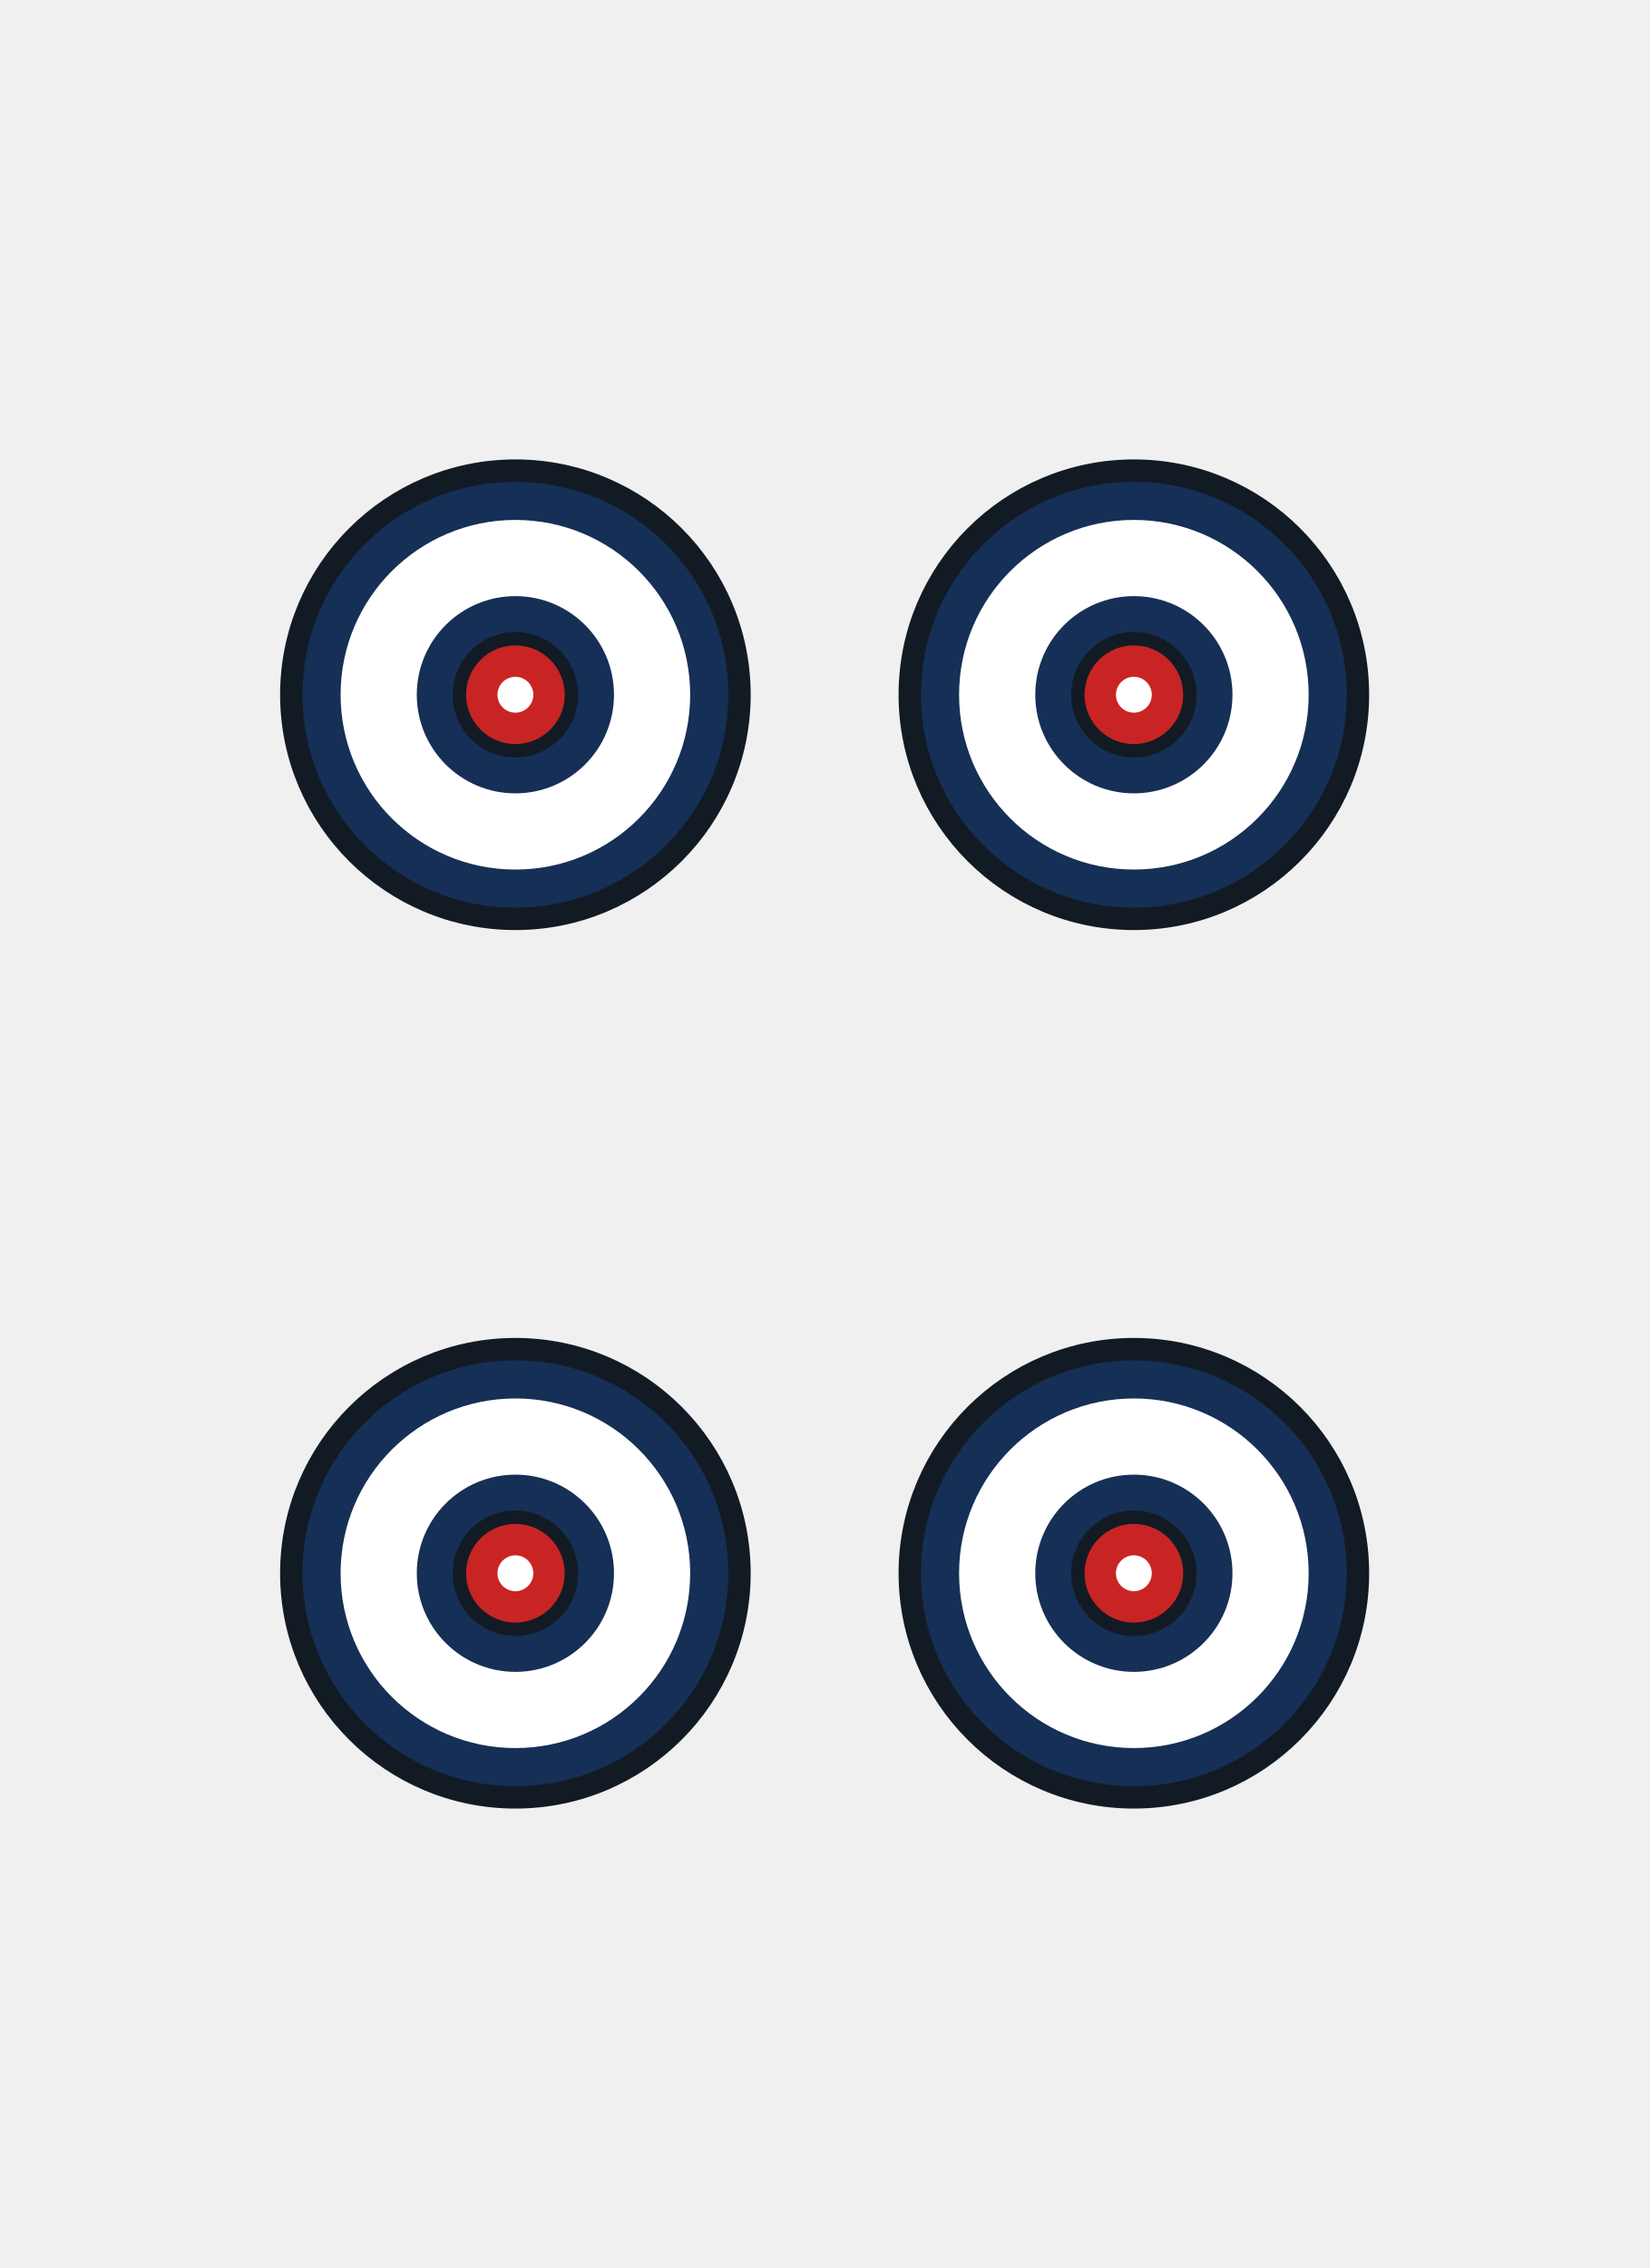
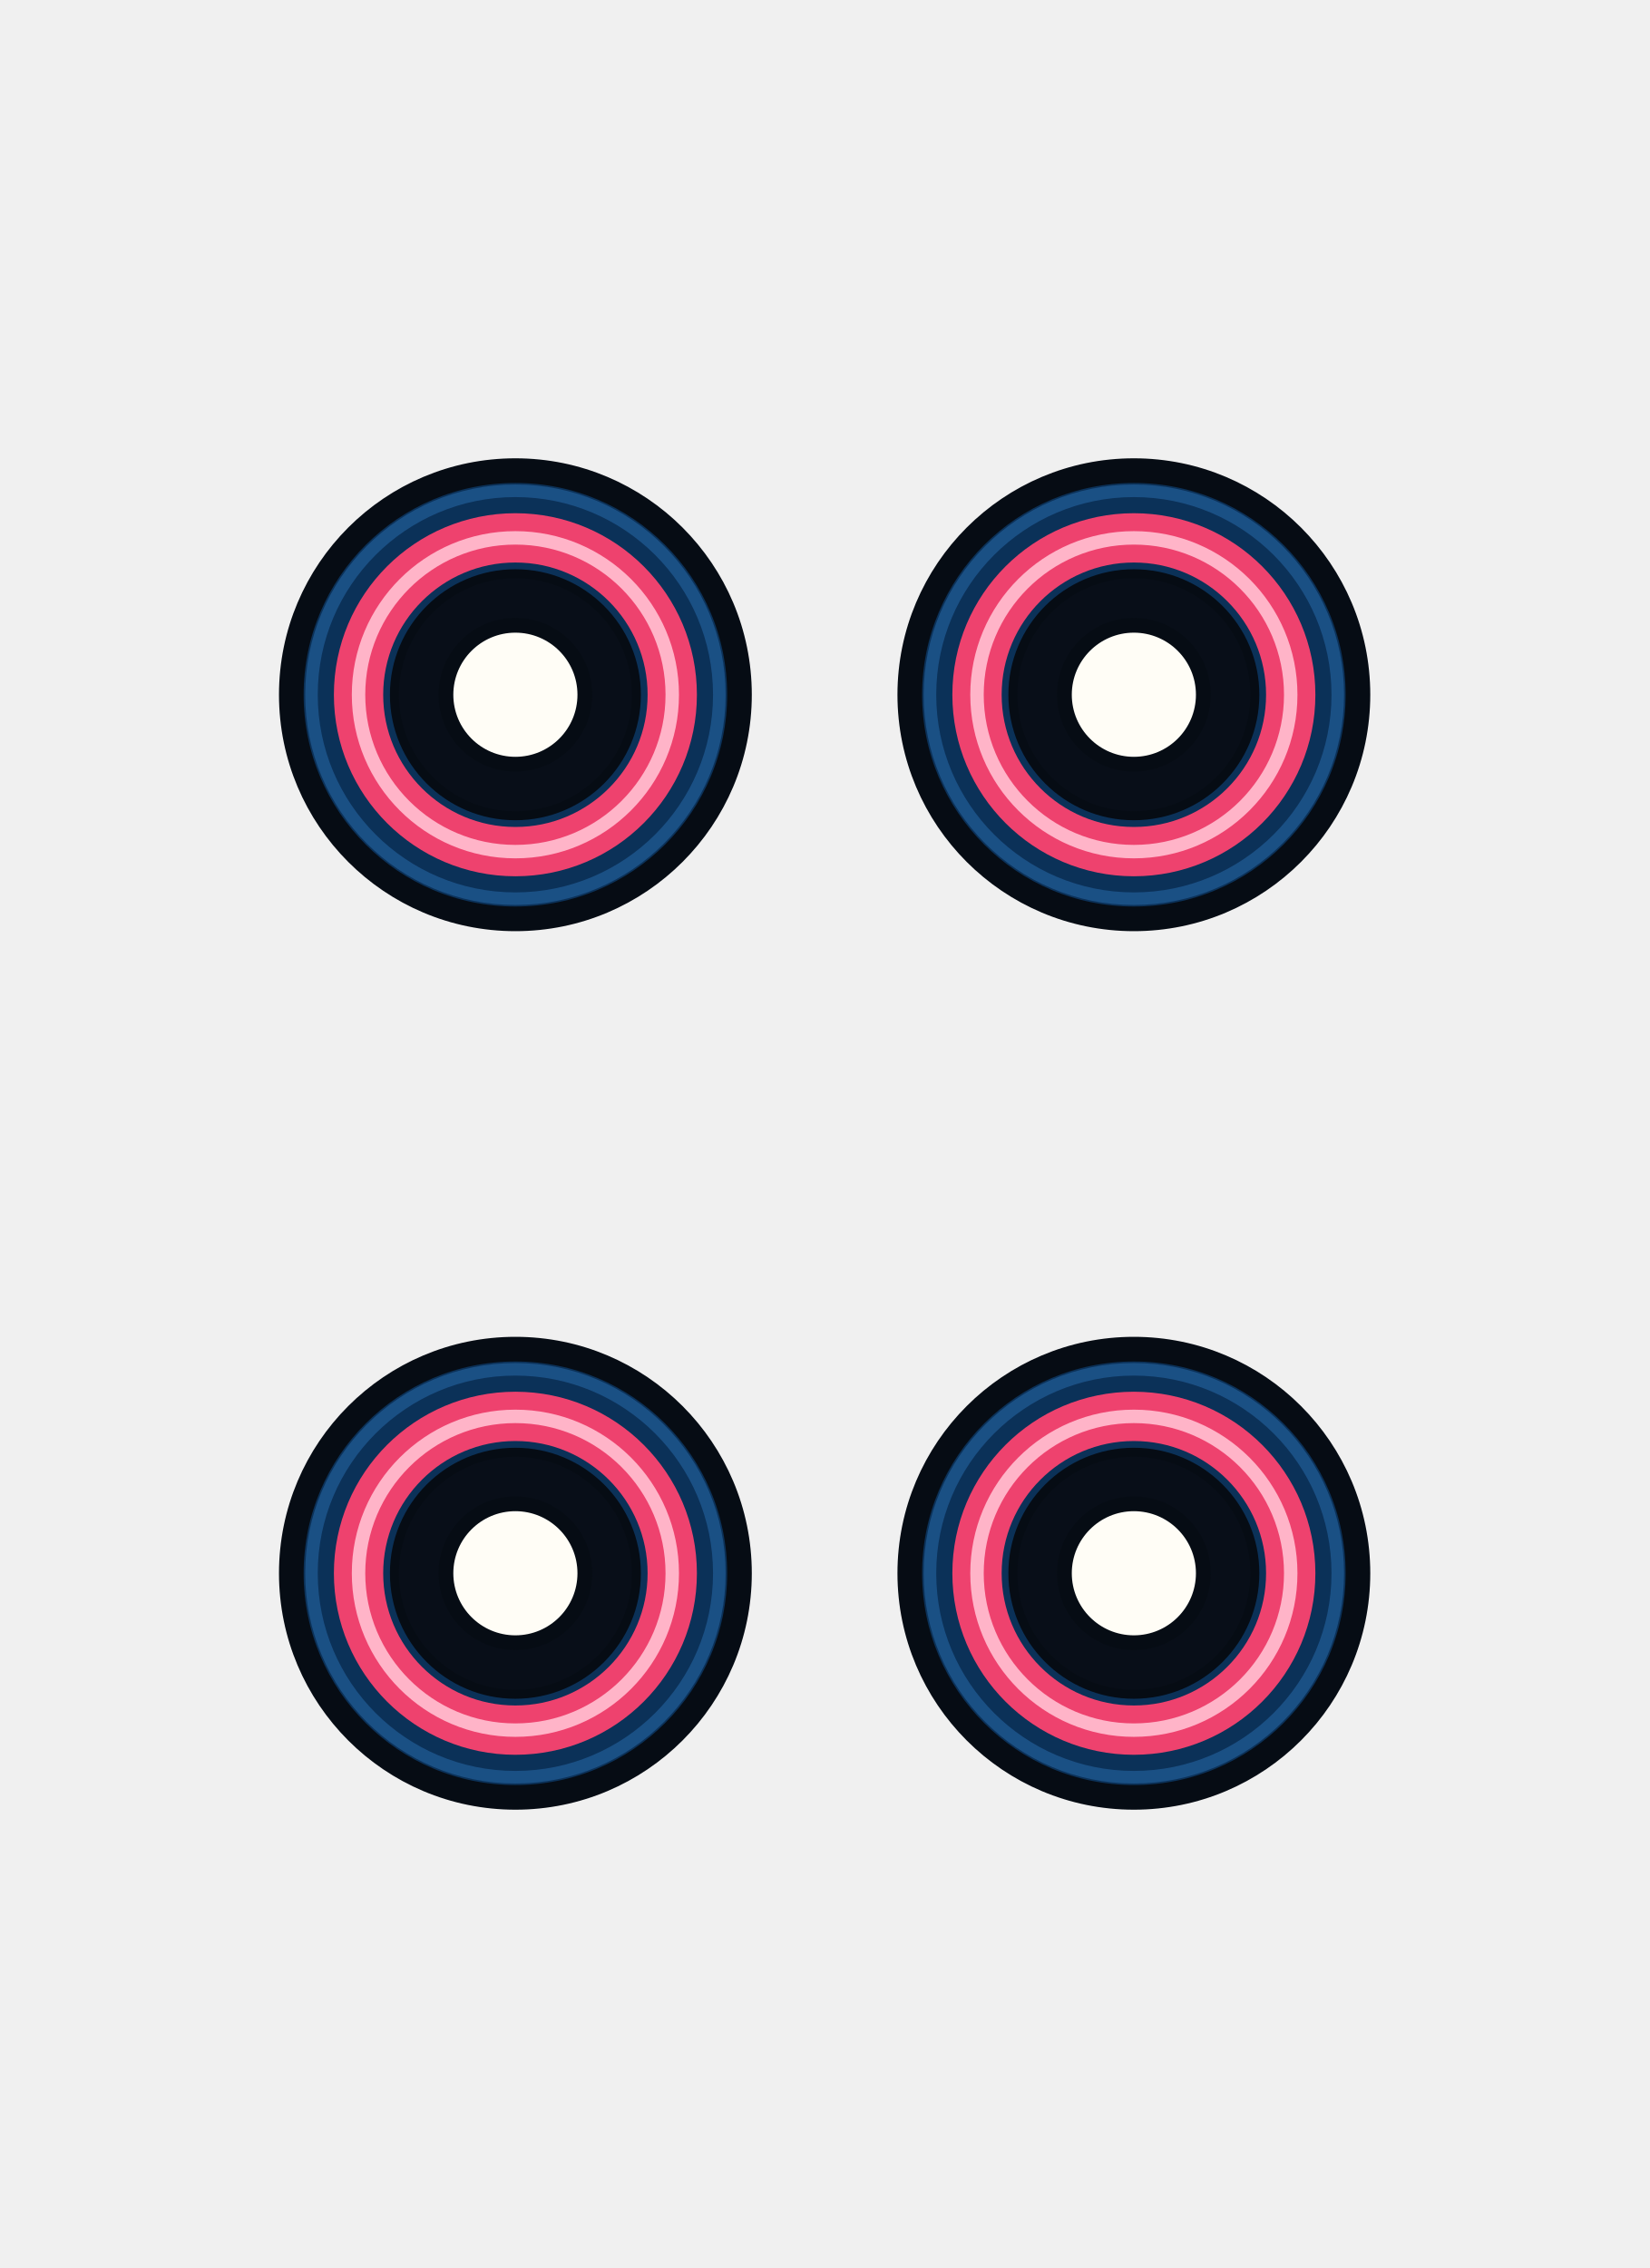
<svg xmlns="http://www.w3.org/2000/svg" width="368" height="506" viewBox="0 0 368 506">
  <g stroke-linecap="round" stroke-linejoin="round">
    <g>
-       <circle cx="115.0" cy="155.0" r="50.0" fill="#162f56" stroke="#121b24" stroke-width="5.0" />
-       <circle cx="115.0" cy="155.0" r="39.0" fill="#ffffff" />
-       <circle cx="115.0" cy="155.0" r="22.0" fill="#162f56" />
-       <circle cx="115.0" cy="155.0" r="12.5" fill="#c92424" stroke="#121b24" stroke-width="3.0" />
-       <circle cx="115.0" cy="155.0" r="4.0" fill="#ffffff" />
+       <circle cx="115.0" cy="155.0" r="50.0" fill="#0b3158" stroke="#060c14" stroke-width="5.5" />
+       <circle cx="115.0" cy="155.0" r="45.5" fill="none" stroke="#2564a2" stroke-width="2.8" opacity="0.6" />
+       <circle cx="115.0" cy="155.0" r="35.0" fill="none" stroke="#ee426e" stroke-width="11.0" />
+       <circle cx="115.0" cy="155.0" r="35.0" fill="none" stroke="#ffb4c8" stroke-width="3.0" />
+       <circle cx="115.0" cy="155.0" r="27.0" fill="#080e18" stroke="#060c14" stroke-width="2.0" />
+       <circle cx="115.0" cy="155.0" r="15.5" fill="#fffdf6" stroke="#060c14" stroke-width="3.3" />
    </g>
    <g>
-       <circle cx="253.0" cy="155.0" r="50.0" fill="#162f56" stroke="#121b24" stroke-width="5.0" />
-       <circle cx="253.0" cy="155.0" r="39.0" fill="#ffffff" />
-       <circle cx="253.0" cy="155.0" r="22.0" fill="#162f56" />
-       <circle cx="253.0" cy="155.0" r="12.5" fill="#c92424" stroke="#121b24" stroke-width="3.0" />
-       <circle cx="253.0" cy="155.0" r="4.0" fill="#ffffff" />
+       <circle cx="253.0" cy="155.0" r="50.0" fill="#0b3158" stroke="#060c14" stroke-width="5.5" />
+       <circle cx="253.0" cy="155.0" r="45.5" fill="none" stroke="#2564a2" stroke-width="2.8" opacity="0.6" />
+       <circle cx="253.0" cy="155.0" r="35.0" fill="none" stroke="#ee426e" stroke-width="11.0" />
+       <circle cx="253.0" cy="155.0" r="35.0" fill="none" stroke="#ffb4c8" stroke-width="3.0" />
+       <circle cx="253.0" cy="155.0" r="27.0" fill="#080e18" stroke="#060c14" stroke-width="2.0" />
+       <circle cx="253.0" cy="155.0" r="15.5" fill="#fffdf6" stroke="#060c14" stroke-width="3.3" />
    </g>
    <g>
-       <circle cx="115.0" cy="351.0" r="50.0" fill="#162f56" stroke="#121b24" stroke-width="5.0" />
-       <circle cx="115.0" cy="351.0" r="39.0" fill="#ffffff" />
-       <circle cx="115.0" cy="351.0" r="22.0" fill="#162f56" />
-       <circle cx="115.0" cy="351.0" r="12.5" fill="#c92424" stroke="#121b24" stroke-width="3.0" />
-       <circle cx="115.0" cy="351.0" r="4.0" fill="#ffffff" />
+       <circle cx="115.0" cy="351.0" r="50.0" fill="#0b3158" stroke="#060c14" stroke-width="5.5" />
+       <circle cx="115.0" cy="351.0" r="45.5" fill="none" stroke="#2564a2" stroke-width="2.8" opacity="0.6" />
+       <circle cx="115.0" cy="351.0" r="35.0" fill="none" stroke="#ee426e" stroke-width="11.0" />
+       <circle cx="115.0" cy="351.0" r="35.0" fill="none" stroke="#ffb4c8" stroke-width="3.0" />
+       <circle cx="115.0" cy="351.0" r="27.0" fill="#080e18" stroke="#060c14" stroke-width="2.0" />
+       <circle cx="115.0" cy="351.0" r="15.5" fill="#fffdf6" stroke="#060c14" stroke-width="3.3" />
    </g>
    <g>
-       <circle cx="253.0" cy="351.0" r="50.0" fill="#162f56" stroke="#121b24" stroke-width="5.0" />
-       <circle cx="253.0" cy="351.0" r="39.0" fill="#ffffff" />
-       <circle cx="253.0" cy="351.0" r="22.0" fill="#162f56" />
-       <circle cx="253.0" cy="351.0" r="12.5" fill="#c92424" stroke="#121b24" stroke-width="3.0" />
-       <circle cx="253.0" cy="351.0" r="4.0" fill="#ffffff" />
+       <circle cx="253.0" cy="351.0" r="50.0" fill="#0b3158" stroke="#060c14" stroke-width="5.5" />
+       <circle cx="253.0" cy="351.0" r="45.5" fill="none" stroke="#2564a2" stroke-width="2.8" opacity="0.6" />
+       <circle cx="253.0" cy="351.0" r="35.0" fill="none" stroke="#ee426e" stroke-width="11.0" />
+       <circle cx="253.0" cy="351.0" r="35.0" fill="none" stroke="#ffb4c8" stroke-width="3.0" />
+       <circle cx="253.0" cy="351.0" r="27.0" fill="#080e18" stroke="#060c14" stroke-width="2.0" />
+       <circle cx="253.0" cy="351.0" r="15.5" fill="#fffdf6" stroke="#060c14" stroke-width="3.3" />
    </g>
  </g>
</svg>
